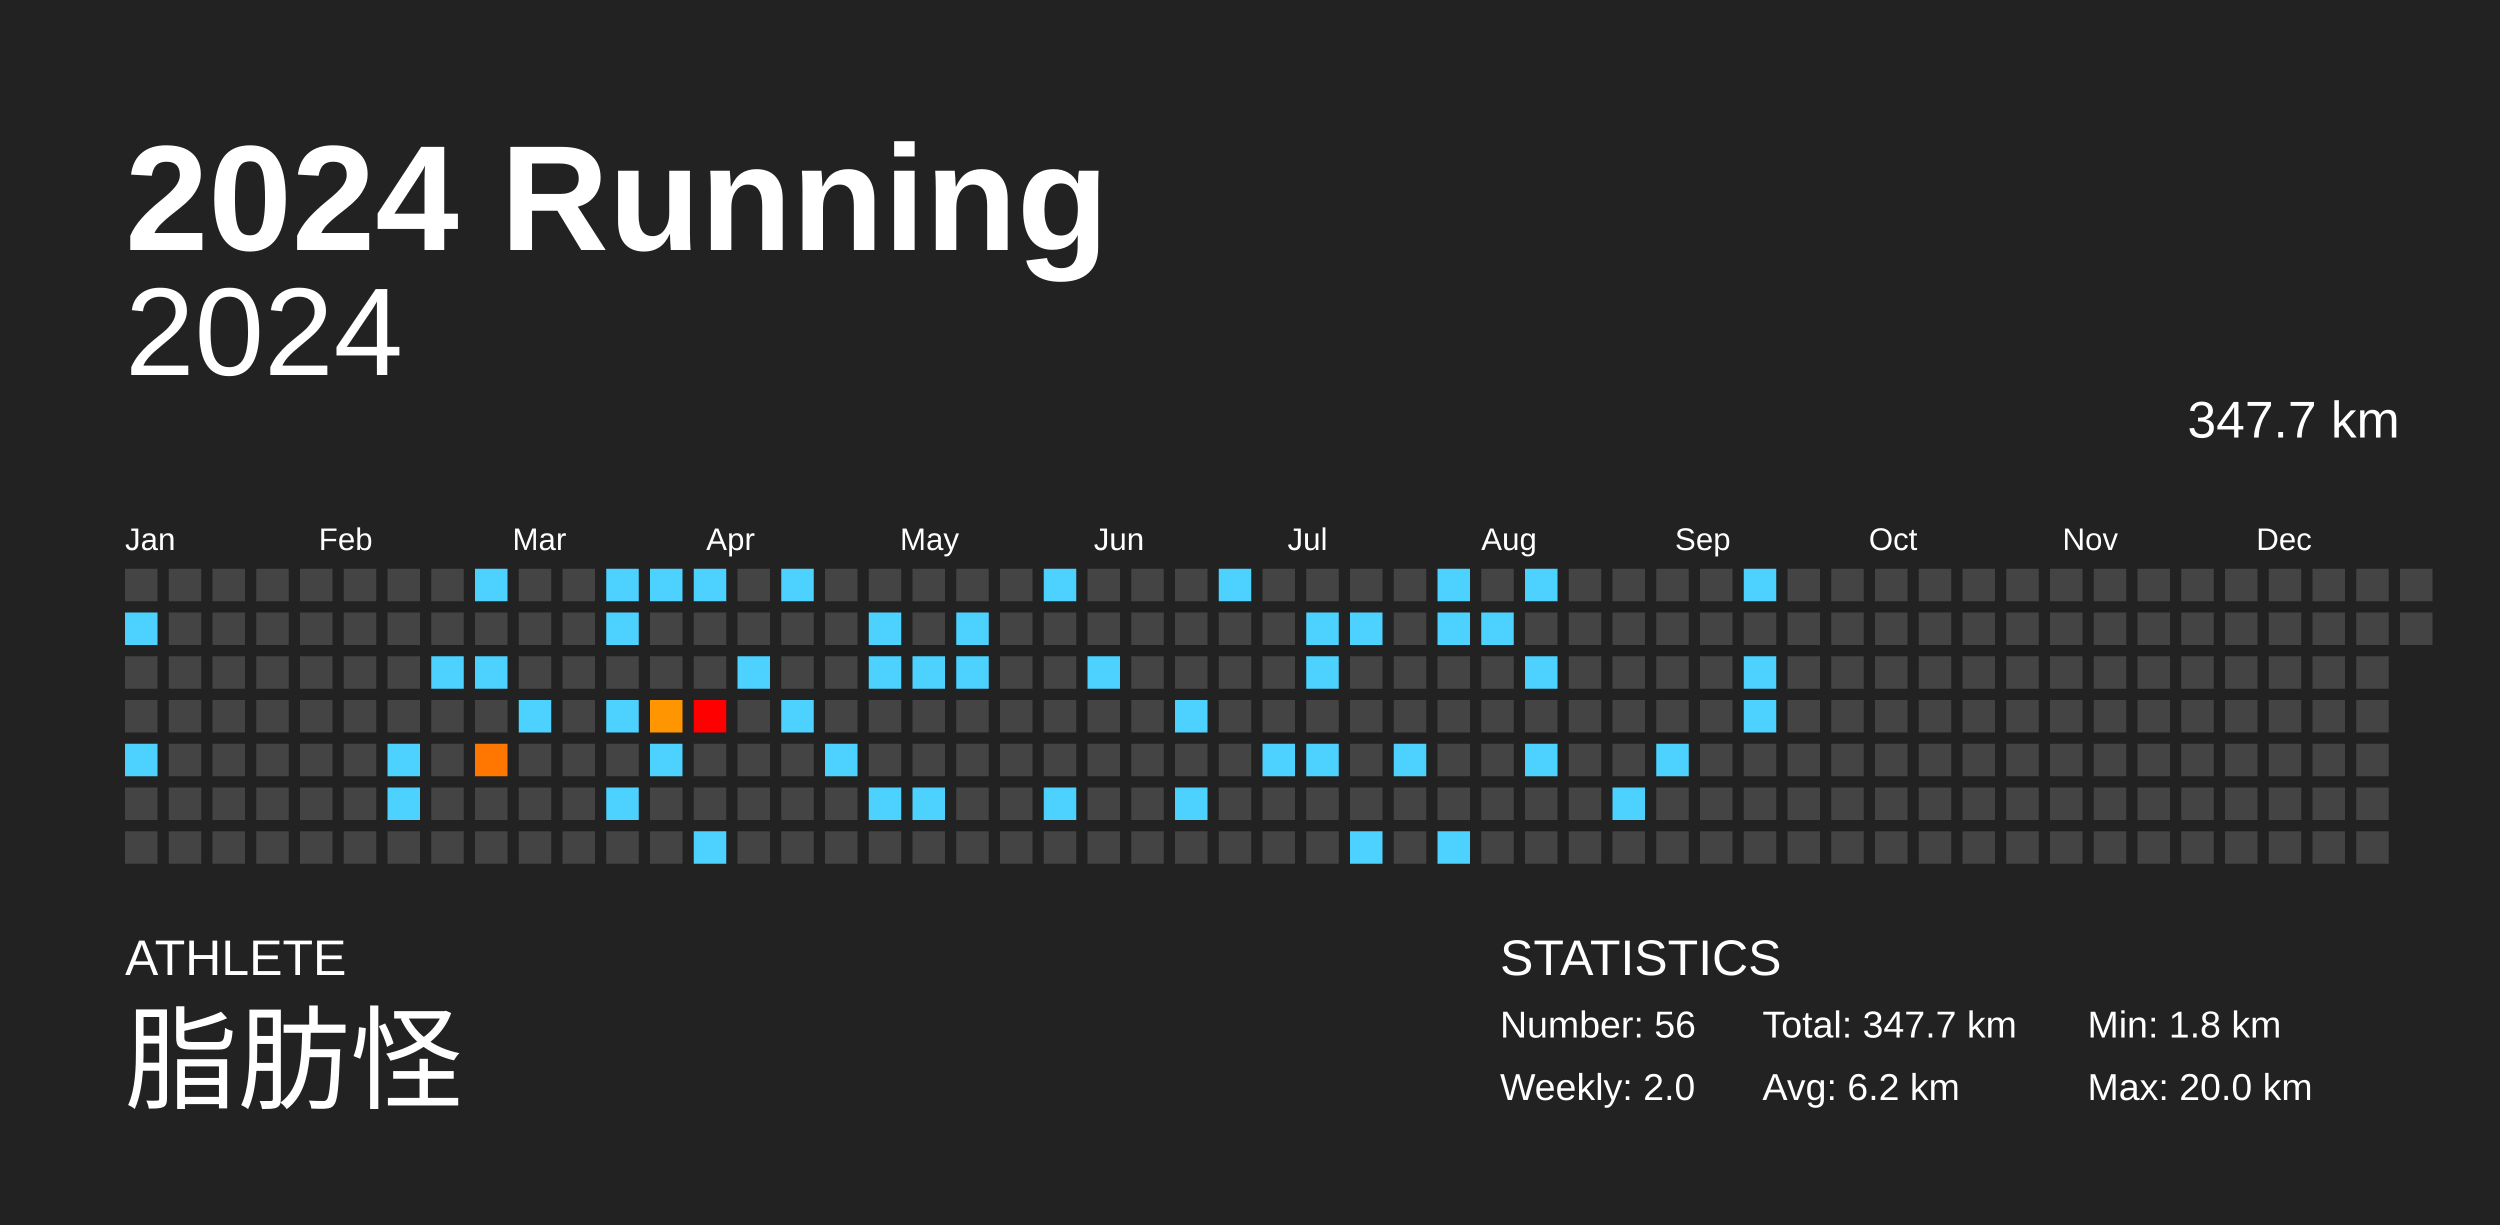
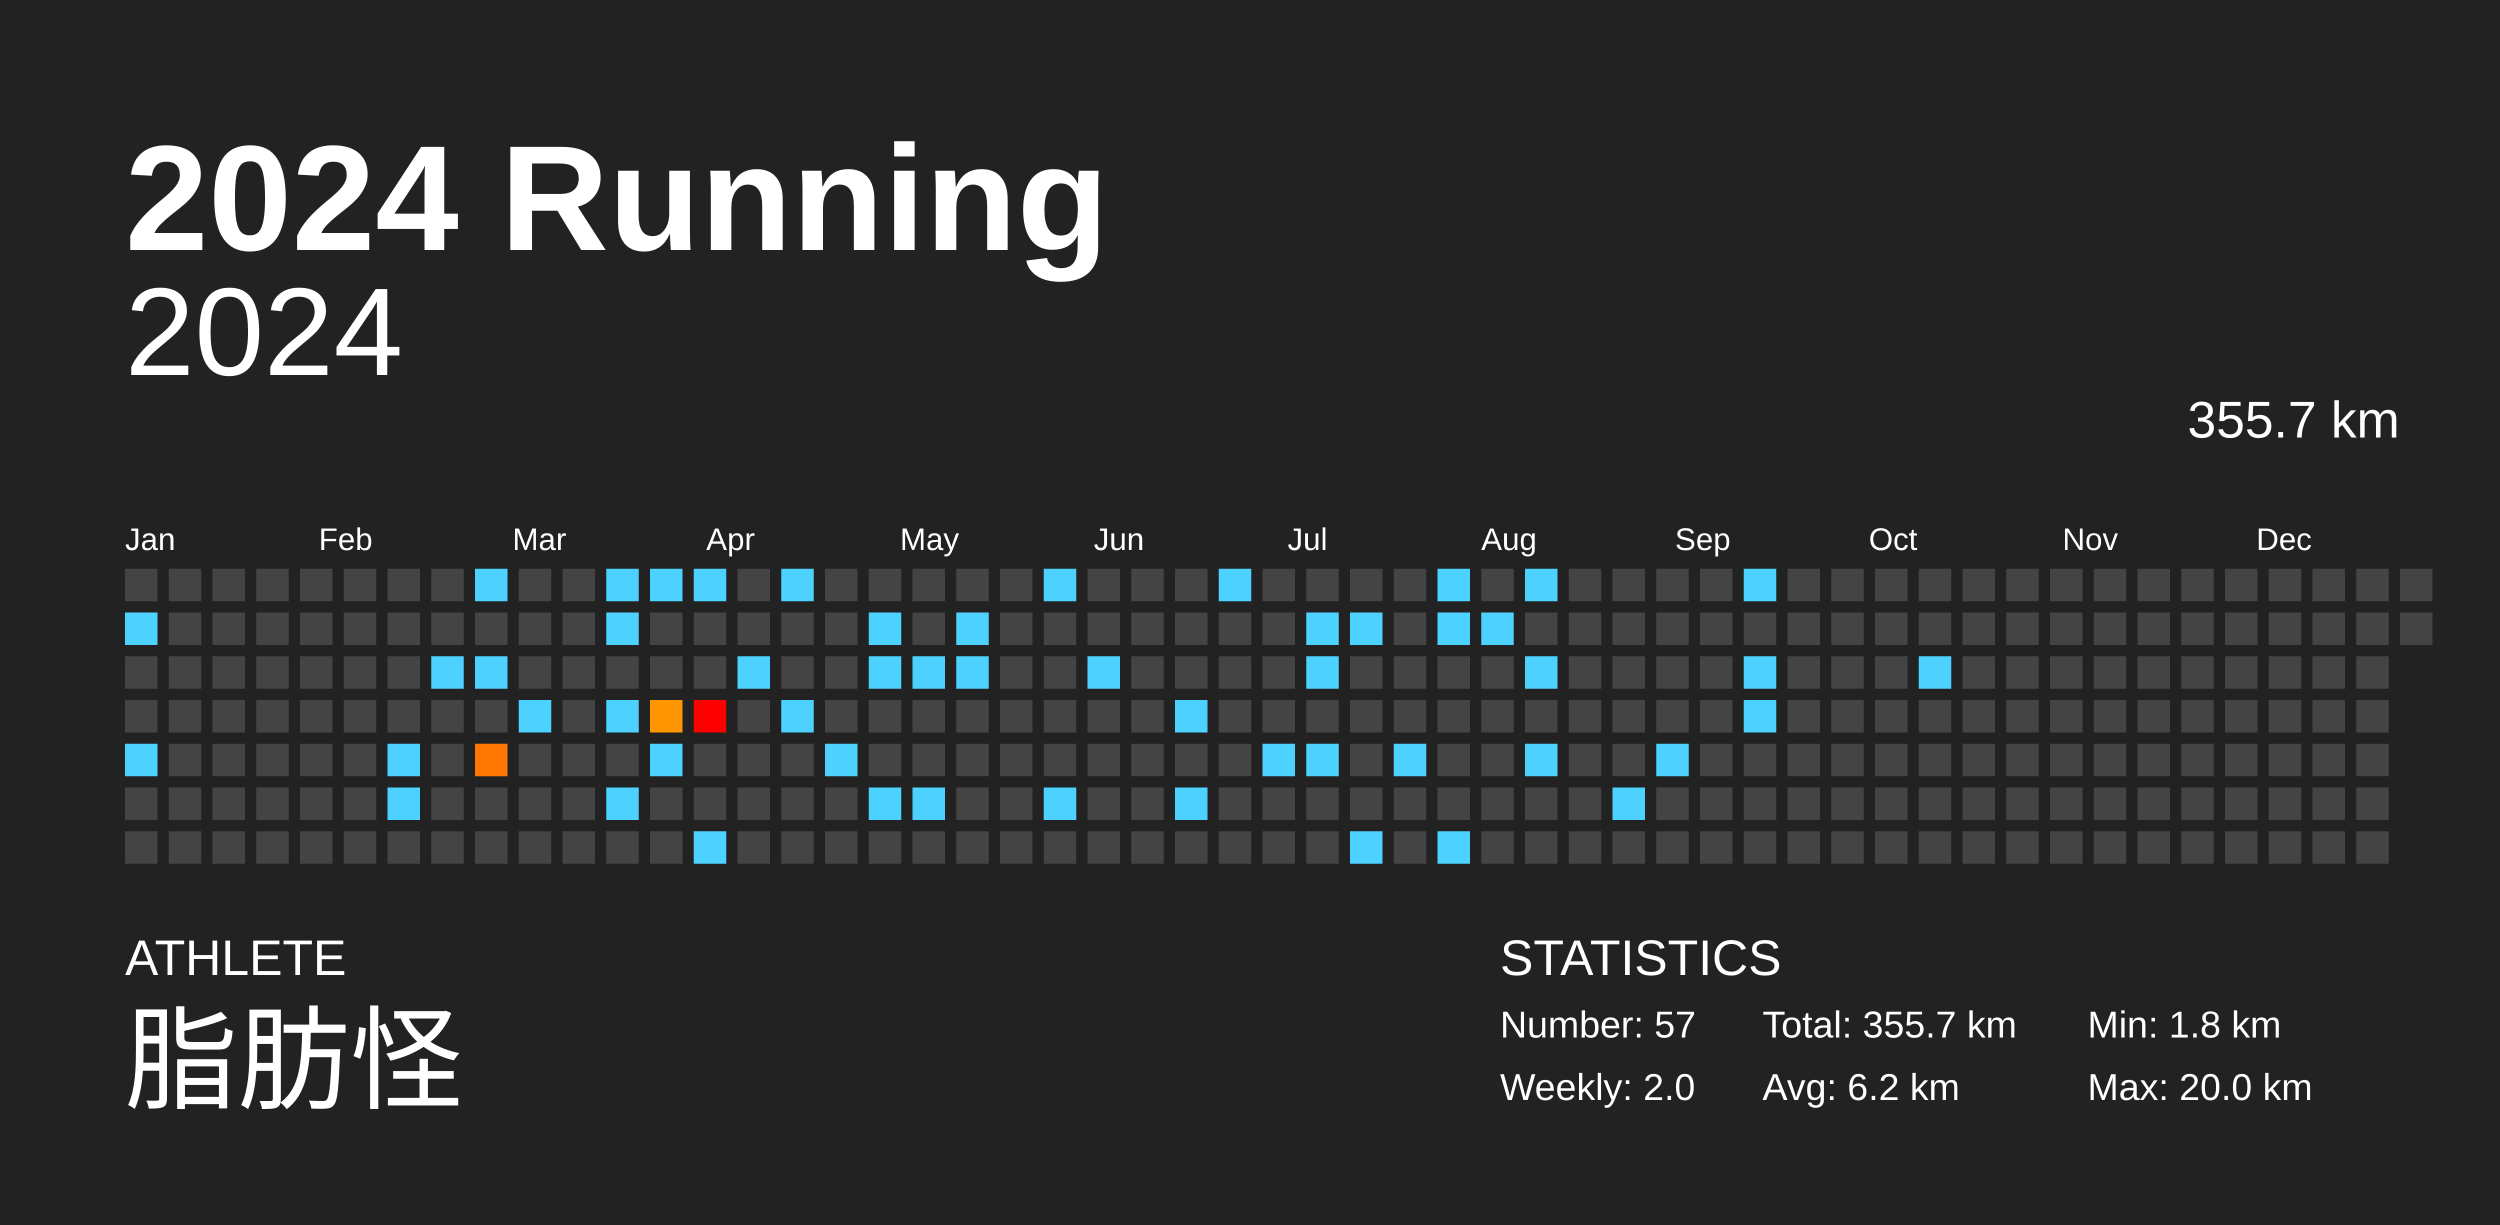
<svg xmlns="http://www.w3.org/2000/svg" baseProfile="full" height="98mm" version="1.1" viewBox="0,0,200,98" width="200mm">
  <defs />
  <rect fill="#222222" height="98" width="200" x="0" y="0" />
  <text fill="#FFFFFF" style="font-size:12px; font-family:Arial; font-weight:bold;" x="10" y="20">2024 Running</text>
  <text fill="#FFFFFF" style="font-size:4px; font-family:Arial" x="10" y="78">ATHLETE</text>
  <text fill="#FFFFFF" style="font-size:9px; font-family:Arial" x="10" y="88">脂肪怪</text>
  <text fill="#FFFFFF" style="font-size:4px; font-family:Arial" x="120" y="78">STATISTICS</text>
-   <text fill="#FFFFFF" style="font-size:3px; font-family:Arial" x="120" y="83">Number: 56</text>
+   <text fill="#FFFFFF" style="font-size:3px; font-family:Arial" x="120" y="83">Number: 57</text>
  <text fill="#FFFFFF" style="font-size:3px; font-family:Arial" x="120" y="88">Weekly: 2.0</text>
-   <text fill="#FFFFFF" style="font-size:3px; font-family:Arial" x="141" y="83">Total: 347.7 km</text>
+   <text fill="#FFFFFF" style="font-size:3px; font-family:Arial" x="141" y="83">Total: 355.7 km</text>
  <text fill="#FFFFFF" style="font-size:3px; font-family:Arial" x="141" y="88">Avg: 6.2 km</text>
  <text fill="#FFFFFF" style="font-size:3px; font-family:Arial" x="167" y="83">Min: 1.8 km</text>
  <text fill="#FFFFFF" style="font-size:3px; font-family:Arial" x="167" y="88">Max: 20.0 km</text>
  <text alignment-baseline="hanging" fill="#FFFFFF" style="font-size:10.0px; font-family:Arial;" x="10" y="30">2024</text>
-   <text alignment-baseline="hanging" fill="#FFFFFF" style="font-size:4.125px; font-family:Arial;" x="175" y="35">347.7 km</text>
+   <text alignment-baseline="hanging" fill="#FFFFFF" style="font-size:4.125px; font-family:Arial;" x="175" y="35">355.7 km</text>
  <text fill="#FFFFFF" style="font-size:2.5px; font-family:Arial" x="10.0" y="44">Jan</text>
  <text fill="#FFFFFF" style="font-size:2.5px; font-family:Arial" x="25.5" y="44">Feb</text>
  <text fill="#FFFFFF" style="font-size:2.5px; font-family:Arial" x="41.0" y="44">Mar</text>
  <text fill="#FFFFFF" style="font-size:2.5px; font-family:Arial" x="56.5" y="44">Apr</text>
  <text fill="#FFFFFF" style="font-size:2.5px; font-family:Arial" x="72.0" y="44">May</text>
  <text fill="#FFFFFF" style="font-size:2.5px; font-family:Arial" x="87.5" y="44">Jun</text>
  <text fill="#FFFFFF" style="font-size:2.5px; font-family:Arial" x="103.0" y="44">Jul</text>
  <text fill="#FFFFFF" style="font-size:2.5px; font-family:Arial" x="118.5" y="44">Aug</text>
  <text fill="#FFFFFF" style="font-size:2.5px; font-family:Arial" x="134.0" y="44">Sep</text>
  <text fill="#FFFFFF" style="font-size:2.5px; font-family:Arial" x="149.5" y="44">Oct</text>
  <text fill="#FFFFFF" style="font-size:2.5px; font-family:Arial" x="165.0" y="44">Nov</text>
  <text fill="#FFFFFF" style="font-size:2.5px; font-family:Arial" x="180.5" y="44">Dec</text>
  <rect fill="#444444" height="2.6" width="2.6" x="10.0" y="45.5" />
  <rect fill="#4dd2ff" height="2.6" width="2.6" x="10.0" y="49.0" />
  <rect fill="#444444" height="2.6" width="2.6" x="10.0" y="52.5" />
  <rect fill="#444444" height="2.6" width="2.6" x="10.0" y="56.0" />
  <rect fill="#4dd2ff" height="2.6" width="2.6" x="10.0" y="59.5" />
  <rect fill="#444444" height="2.6" width="2.6" x="10.0" y="63.0" />
  <rect fill="#444444" height="2.6" width="2.6" x="10.0" y="66.5" />
  <rect fill="#444444" height="2.6" width="2.6" x="13.5" y="45.5" />
  <rect fill="#444444" height="2.6" width="2.6" x="13.5" y="49.0" />
  <rect fill="#444444" height="2.6" width="2.6" x="13.5" y="52.5" />
  <rect fill="#444444" height="2.6" width="2.6" x="13.5" y="56.0" />
  <rect fill="#444444" height="2.6" width="2.6" x="13.5" y="59.5" />
  <rect fill="#444444" height="2.6" width="2.6" x="13.5" y="63.0" />
  <rect fill="#444444" height="2.6" width="2.6" x="13.5" y="66.5" />
  <rect fill="#444444" height="2.6" width="2.6" x="17.0" y="45.5" />
  <rect fill="#444444" height="2.6" width="2.6" x="17.0" y="49.0" />
  <rect fill="#444444" height="2.6" width="2.6" x="17.0" y="52.5" />
  <rect fill="#444444" height="2.6" width="2.6" x="17.0" y="56.0" />
  <rect fill="#444444" height="2.6" width="2.6" x="17.0" y="59.5" />
  <rect fill="#444444" height="2.6" width="2.6" x="17.0" y="63.0" />
  <rect fill="#444444" height="2.6" width="2.6" x="17.0" y="66.5" />
  <rect fill="#444444" height="2.6" width="2.6" x="20.5" y="45.5" />
  <rect fill="#444444" height="2.6" width="2.6" x="20.5" y="49.0" />
  <rect fill="#444444" height="2.6" width="2.6" x="20.5" y="52.5" />
  <rect fill="#444444" height="2.6" width="2.6" x="20.5" y="56.0" />
  <rect fill="#444444" height="2.6" width="2.6" x="20.5" y="59.5" />
  <rect fill="#444444" height="2.6" width="2.6" x="20.5" y="63.0" />
  <rect fill="#444444" height="2.6" width="2.6" x="20.5" y="66.5" />
  <rect fill="#444444" height="2.6" width="2.6" x="24.0" y="45.5" />
  <rect fill="#444444" height="2.6" width="2.6" x="24.0" y="49.0" />
  <rect fill="#444444" height="2.6" width="2.6" x="24.0" y="52.5" />
  <rect fill="#444444" height="2.6" width="2.6" x="24.0" y="56.0" />
  <rect fill="#444444" height="2.6" width="2.6" x="24.0" y="59.5" />
  <rect fill="#444444" height="2.6" width="2.6" x="24.0" y="63.0" />
  <rect fill="#444444" height="2.6" width="2.6" x="24.0" y="66.5" />
  <rect fill="#444444" height="2.6" width="2.6" x="27.5" y="45.5" />
  <rect fill="#444444" height="2.6" width="2.6" x="27.5" y="49.0" />
  <rect fill="#444444" height="2.6" width="2.6" x="27.5" y="52.5" />
  <rect fill="#444444" height="2.6" width="2.6" x="27.5" y="56.0" />
  <rect fill="#444444" height="2.6" width="2.6" x="27.5" y="59.5" />
  <rect fill="#444444" height="2.6" width="2.6" x="27.5" y="63.0" />
  <rect fill="#444444" height="2.6" width="2.6" x="27.5" y="66.5" />
  <rect fill="#444444" height="2.6" width="2.6" x="31.0" y="45.5" />
  <rect fill="#444444" height="2.6" width="2.6" x="31.0" y="49.0" />
  <rect fill="#444444" height="2.6" width="2.6" x="31.0" y="52.5" />
  <rect fill="#444444" height="2.6" width="2.6" x="31.0" y="56.0" />
  <rect fill="#4dd2ff" height="2.6" width="2.6" x="31.0" y="59.5" />
  <rect fill="#4dd2ff" height="2.6" width="2.6" x="31.0" y="63.0" />
  <rect fill="#444444" height="2.6" width="2.6" x="31.0" y="66.5" />
  <rect fill="#444444" height="2.6" width="2.6" x="34.5" y="45.5" />
  <rect fill="#444444" height="2.6" width="2.6" x="34.5" y="49.0" />
  <rect fill="#4dd2ff" height="2.6" width="2.6" x="34.5" y="52.5" />
  <rect fill="#444444" height="2.6" width="2.6" x="34.5" y="56.0" />
  <rect fill="#444444" height="2.6" width="2.6" x="34.5" y="59.5" />
  <rect fill="#444444" height="2.6" width="2.6" x="34.5" y="63.0" />
  <rect fill="#444444" height="2.6" width="2.6" x="34.5" y="66.5" />
  <rect fill="#4dd2ff" height="2.6" width="2.6" x="38.0" y="45.5" />
  <rect fill="#444444" height="2.6" width="2.6" x="38.0" y="49.0" />
  <rect fill="#4dd2ff" height="2.6" width="2.6" x="38.0" y="52.5" />
  <rect fill="#444444" height="2.6" width="2.6" x="38.0" y="56.0" />
  <rect fill="#ff7600" height="2.6" width="2.6" x="38.0" y="59.5" />
  <rect fill="#444444" height="2.6" width="2.6" x="38.0" y="63.0" />
  <rect fill="#444444" height="2.6" width="2.6" x="38.0" y="66.5" />
  <rect fill="#444444" height="2.6" width="2.6" x="41.5" y="45.5" />
  <rect fill="#444444" height="2.6" width="2.6" x="41.5" y="49.0" />
  <rect fill="#444444" height="2.6" width="2.6" x="41.5" y="52.5" />
  <rect fill="#4dd2ff" height="2.6" width="2.6" x="41.5" y="56.0" />
  <rect fill="#444444" height="2.6" width="2.6" x="41.5" y="59.5" />
  <rect fill="#444444" height="2.6" width="2.6" x="41.5" y="63.0" />
  <rect fill="#444444" height="2.6" width="2.6" x="41.5" y="66.5" />
  <rect fill="#444444" height="2.6" width="2.6" x="45.0" y="45.5" />
  <rect fill="#444444" height="2.6" width="2.6" x="45.0" y="49.0" />
  <rect fill="#444444" height="2.6" width="2.6" x="45.0" y="52.5" />
  <rect fill="#444444" height="2.6" width="2.6" x="45.0" y="56.0" />
  <rect fill="#444444" height="2.6" width="2.6" x="45.0" y="59.5" />
  <rect fill="#444444" height="2.6" width="2.6" x="45.0" y="63.0" />
  <rect fill="#444444" height="2.6" width="2.6" x="45.0" y="66.5" />
  <rect fill="#4dd2ff" height="2.6" width="2.6" x="48.5" y="45.5" />
  <rect fill="#4dd2ff" height="2.6" width="2.6" x="48.5" y="49.0" />
  <rect fill="#444444" height="2.6" width="2.6" x="48.5" y="52.5" />
  <rect fill="#4dd2ff" height="2.6" width="2.6" x="48.5" y="56.0" />
  <rect fill="#444444" height="2.6" width="2.6" x="48.5" y="59.5" />
  <rect fill="#4dd2ff" height="2.6" width="2.6" x="48.5" y="63.0" />
  <rect fill="#444444" height="2.6" width="2.6" x="48.5" y="66.5" />
  <rect fill="#4dd2ff" height="2.6" width="2.6" x="52.0" y="45.5" />
  <rect fill="#444444" height="2.6" width="2.6" x="52.0" y="49.0" />
  <rect fill="#444444" height="2.6" width="2.6" x="52.0" y="52.5" />
  <rect fill="#ff9500" height="2.6" width="2.6" x="52.0" y="56.0" />
  <rect fill="#4dd2ff" height="2.6" width="2.6" x="52.0" y="59.5" />
  <rect fill="#444444" height="2.6" width="2.6" x="52.0" y="63.0" />
  <rect fill="#444444" height="2.6" width="2.6" x="52.0" y="66.5" />
  <rect fill="#4dd2ff" height="2.6" width="2.6" x="55.5" y="45.5" />
  <rect fill="#444444" height="2.6" width="2.6" x="55.5" y="49.0" />
  <rect fill="#444444" height="2.6" width="2.6" x="55.5" y="52.5" />
  <rect fill="red" height="2.6" width="2.6" x="55.5" y="56.0" />
  <rect fill="#444444" height="2.6" width="2.6" x="55.5" y="59.5" />
  <rect fill="#444444" height="2.6" width="2.6" x="55.5" y="63.0" />
  <rect fill="#4dd2ff" height="2.6" width="2.6" x="55.5" y="66.5" />
  <rect fill="#444444" height="2.6" width="2.6" x="59.0" y="45.5" />
  <rect fill="#444444" height="2.6" width="2.6" x="59.0" y="49.0" />
  <rect fill="#4dd2ff" height="2.6" width="2.6" x="59.0" y="52.5" />
  <rect fill="#444444" height="2.6" width="2.6" x="59.0" y="56.0" />
  <rect fill="#444444" height="2.6" width="2.6" x="59.0" y="59.5" />
  <rect fill="#444444" height="2.6" width="2.6" x="59.0" y="63.0" />
  <rect fill="#444444" height="2.6" width="2.6" x="59.0" y="66.5" />
  <rect fill="#4dd2ff" height="2.6" width="2.6" x="62.5" y="45.5" />
  <rect fill="#444444" height="2.6" width="2.6" x="62.5" y="49.0" />
  <rect fill="#444444" height="2.6" width="2.6" x="62.5" y="52.5" />
  <rect fill="#4dd2ff" height="2.6" width="2.6" x="62.5" y="56.0" />
  <rect fill="#444444" height="2.6" width="2.6" x="62.5" y="59.5" />
  <rect fill="#444444" height="2.6" width="2.6" x="62.5" y="63.0" />
  <rect fill="#444444" height="2.6" width="2.6" x="62.5" y="66.5" />
  <rect fill="#444444" height="2.6" width="2.6" x="66.0" y="45.5" />
  <rect fill="#444444" height="2.6" width="2.6" x="66.0" y="49.0" />
  <rect fill="#444444" height="2.6" width="2.6" x="66.0" y="52.5" />
  <rect fill="#444444" height="2.6" width="2.6" x="66.0" y="56.0" />
  <rect fill="#4dd2ff" height="2.6" width="2.6" x="66.0" y="59.5" />
  <rect fill="#444444" height="2.6" width="2.6" x="66.0" y="63.0" />
  <rect fill="#444444" height="2.6" width="2.6" x="66.0" y="66.5" />
  <rect fill="#444444" height="2.6" width="2.6" x="69.5" y="45.5" />
  <rect fill="#4dd2ff" height="2.6" width="2.6" x="69.5" y="49.0" />
  <rect fill="#4dd2ff" height="2.6" width="2.6" x="69.5" y="52.5" />
  <rect fill="#444444" height="2.6" width="2.6" x="69.5" y="56.0" />
  <rect fill="#444444" height="2.6" width="2.6" x="69.5" y="59.5" />
  <rect fill="#4dd2ff" height="2.6" width="2.6" x="69.5" y="63.0" />
  <rect fill="#444444" height="2.6" width="2.6" x="69.5" y="66.5" />
  <rect fill="#444444" height="2.6" width="2.6" x="73.0" y="45.5" />
  <rect fill="#444444" height="2.6" width="2.6" x="73.0" y="49.0" />
  <rect fill="#4dd2ff" height="2.6" width="2.6" x="73.0" y="52.5" />
  <rect fill="#444444" height="2.6" width="2.6" x="73.0" y="56.0" />
  <rect fill="#444444" height="2.6" width="2.6" x="73.0" y="59.5" />
  <rect fill="#4dd2ff" height="2.6" width="2.6" x="73.0" y="63.0" />
  <rect fill="#444444" height="2.6" width="2.6" x="73.0" y="66.5" />
  <rect fill="#444444" height="2.6" width="2.6" x="76.5" y="45.5" />
  <rect fill="#4dd2ff" height="2.6" width="2.6" x="76.5" y="49.0" />
  <rect fill="#4dd2ff" height="2.6" width="2.6" x="76.5" y="52.5" />
  <rect fill="#444444" height="2.6" width="2.6" x="76.5" y="56.0" />
  <rect fill="#444444" height="2.6" width="2.6" x="76.5" y="59.5" />
  <rect fill="#444444" height="2.6" width="2.6" x="76.5" y="63.0" />
  <rect fill="#444444" height="2.6" width="2.6" x="76.5" y="66.5" />
  <rect fill="#444444" height="2.6" width="2.6" x="80.0" y="45.5" />
  <rect fill="#444444" height="2.6" width="2.6" x="80.0" y="49.0" />
  <rect fill="#444444" height="2.6" width="2.6" x="80.0" y="52.5" />
  <rect fill="#444444" height="2.6" width="2.6" x="80.0" y="56.0" />
  <rect fill="#444444" height="2.6" width="2.6" x="80.0" y="59.5" />
  <rect fill="#444444" height="2.6" width="2.6" x="80.0" y="63.0" />
  <rect fill="#444444" height="2.6" width="2.6" x="80.0" y="66.5" />
  <rect fill="#4dd2ff" height="2.6" width="2.6" x="83.5" y="45.5" />
  <rect fill="#444444" height="2.6" width="2.6" x="83.5" y="49.0" />
  <rect fill="#444444" height="2.6" width="2.6" x="83.5" y="52.5" />
  <rect fill="#444444" height="2.6" width="2.6" x="83.5" y="56.0" />
  <rect fill="#444444" height="2.6" width="2.6" x="83.5" y="59.5" />
  <rect fill="#4dd2ff" height="2.6" width="2.6" x="83.5" y="63.0" />
  <rect fill="#444444" height="2.6" width="2.6" x="83.5" y="66.5" />
  <rect fill="#444444" height="2.6" width="2.6" x="87.0" y="45.5" />
  <rect fill="#444444" height="2.6" width="2.6" x="87.0" y="49.0" />
  <rect fill="#4dd2ff" height="2.6" width="2.6" x="87.0" y="52.5" />
  <rect fill="#444444" height="2.6" width="2.6" x="87.0" y="56.0" />
  <rect fill="#444444" height="2.6" width="2.6" x="87.0" y="59.5" />
  <rect fill="#444444" height="2.6" width="2.6" x="87.0" y="63.0" />
  <rect fill="#444444" height="2.6" width="2.6" x="87.0" y="66.5" />
  <rect fill="#444444" height="2.6" width="2.6" x="90.5" y="45.5" />
  <rect fill="#444444" height="2.6" width="2.6" x="90.5" y="49.0" />
  <rect fill="#444444" height="2.6" width="2.6" x="90.5" y="52.5" />
  <rect fill="#444444" height="2.6" width="2.6" x="90.5" y="56.0" />
  <rect fill="#444444" height="2.6" width="2.6" x="90.5" y="59.5" />
  <rect fill="#444444" height="2.6" width="2.6" x="90.5" y="63.0" />
  <rect fill="#444444" height="2.6" width="2.6" x="90.5" y="66.5" />
  <rect fill="#444444" height="2.6" width="2.6" x="94.0" y="45.5" />
  <rect fill="#444444" height="2.6" width="2.6" x="94.0" y="49.0" />
  <rect fill="#444444" height="2.6" width="2.6" x="94.0" y="52.5" />
  <rect fill="#4dd2ff" height="2.6" width="2.6" x="94.0" y="56.0" />
  <rect fill="#444444" height="2.6" width="2.6" x="94.0" y="59.5" />
  <rect fill="#4dd2ff" height="2.6" width="2.6" x="94.0" y="63.0" />
  <rect fill="#444444" height="2.6" width="2.6" x="94.0" y="66.5" />
  <rect fill="#4dd2ff" height="2.6" width="2.6" x="97.5" y="45.5" />
  <rect fill="#444444" height="2.6" width="2.6" x="97.5" y="49.0" />
  <rect fill="#444444" height="2.6" width="2.6" x="97.5" y="52.5" />
  <rect fill="#444444" height="2.6" width="2.6" x="97.5" y="56.0" />
  <rect fill="#444444" height="2.6" width="2.6" x="97.5" y="59.5" />
  <rect fill="#444444" height="2.6" width="2.6" x="97.5" y="63.0" />
  <rect fill="#444444" height="2.6" width="2.6" x="97.5" y="66.5" />
  <rect fill="#444444" height="2.6" width="2.6" x="101.0" y="45.5" />
  <rect fill="#444444" height="2.6" width="2.6" x="101.0" y="49.0" />
  <rect fill="#444444" height="2.6" width="2.6" x="101.0" y="52.5" />
  <rect fill="#444444" height="2.6" width="2.6" x="101.0" y="56.0" />
  <rect fill="#4dd2ff" height="2.6" width="2.6" x="101.0" y="59.5" />
  <rect fill="#444444" height="2.6" width="2.6" x="101.0" y="63.0" />
  <rect fill="#444444" height="2.6" width="2.6" x="101.0" y="66.5" />
  <rect fill="#444444" height="2.6" width="2.6" x="104.5" y="45.5" />
  <rect fill="#4dd2ff" height="2.6" width="2.6" x="104.5" y="49.0" />
  <rect fill="#4dd2ff" height="2.6" width="2.6" x="104.5" y="52.5" />
  <rect fill="#444444" height="2.6" width="2.6" x="104.5" y="56.0" />
  <rect fill="#4dd2ff" height="2.6" width="2.6" x="104.5" y="59.5" />
  <rect fill="#444444" height="2.6" width="2.6" x="104.5" y="63.0" />
  <rect fill="#444444" height="2.6" width="2.6" x="104.5" y="66.5" />
  <rect fill="#444444" height="2.6" width="2.6" x="108.0" y="45.5" />
  <rect fill="#4dd2ff" height="2.6" width="2.6" x="108.0" y="49.0" />
  <rect fill="#444444" height="2.6" width="2.6" x="108.0" y="52.5" />
  <rect fill="#444444" height="2.6" width="2.6" x="108.0" y="56.0" />
  <rect fill="#444444" height="2.6" width="2.6" x="108.0" y="59.5" />
  <rect fill="#444444" height="2.6" width="2.6" x="108.0" y="63.0" />
  <rect fill="#4dd2ff" height="2.6" width="2.6" x="108.0" y="66.5" />
  <rect fill="#444444" height="2.6" width="2.6" x="111.5" y="45.5" />
  <rect fill="#444444" height="2.6" width="2.6" x="111.5" y="49.0" />
  <rect fill="#444444" height="2.6" width="2.6" x="111.5" y="52.5" />
  <rect fill="#444444" height="2.6" width="2.6" x="111.5" y="56.0" />
  <rect fill="#4dd2ff" height="2.6" width="2.6" x="111.5" y="59.5" />
  <rect fill="#444444" height="2.6" width="2.6" x="111.5" y="63.0" />
  <rect fill="#444444" height="2.6" width="2.6" x="111.5" y="66.5" />
  <rect fill="#4dd2ff" height="2.6" width="2.6" x="115.0" y="45.5" />
  <rect fill="#4dd2ff" height="2.6" width="2.6" x="115.0" y="49.0" />
  <rect fill="#444444" height="2.6" width="2.6" x="115.0" y="52.5" />
  <rect fill="#444444" height="2.6" width="2.6" x="115.0" y="56.0" />
  <rect fill="#444444" height="2.6" width="2.6" x="115.0" y="59.5" />
  <rect fill="#444444" height="2.6" width="2.6" x="115.0" y="63.0" />
  <rect fill="#4dd2ff" height="2.6" width="2.6" x="115.0" y="66.5" />
  <rect fill="#444444" height="2.6" width="2.6" x="118.5" y="45.5" />
  <rect fill="#4dd2ff" height="2.6" width="2.6" x="118.5" y="49.0" />
  <rect fill="#444444" height="2.6" width="2.6" x="118.5" y="52.5" />
  <rect fill="#444444" height="2.6" width="2.6" x="118.5" y="56.0" />
  <rect fill="#444444" height="2.6" width="2.6" x="118.5" y="59.5" />
  <rect fill="#444444" height="2.6" width="2.6" x="118.5" y="63.0" />
  <rect fill="#444444" height="2.6" width="2.6" x="118.5" y="66.5" />
  <rect fill="#4dd2ff" height="2.6" width="2.6" x="122.0" y="45.5" />
  <rect fill="#444444" height="2.6" width="2.6" x="122.0" y="49.0" />
  <rect fill="#4dd2ff" height="2.6" width="2.6" x="122.0" y="52.5" />
  <rect fill="#444444" height="2.6" width="2.6" x="122.0" y="56.0" />
  <rect fill="#4dd2ff" height="2.6" width="2.6" x="122.0" y="59.5" />
  <rect fill="#444444" height="2.6" width="2.6" x="122.0" y="63.0" />
  <rect fill="#444444" height="2.6" width="2.6" x="122.0" y="66.5" />
  <rect fill="#444444" height="2.6" width="2.6" x="125.5" y="45.5" />
  <rect fill="#444444" height="2.6" width="2.6" x="125.5" y="49.0" />
  <rect fill="#444444" height="2.6" width="2.6" x="125.5" y="52.5" />
  <rect fill="#444444" height="2.6" width="2.6" x="125.5" y="56.0" />
  <rect fill="#444444" height="2.6" width="2.6" x="125.5" y="59.5" />
  <rect fill="#444444" height="2.6" width="2.6" x="125.5" y="63.0" />
  <rect fill="#444444" height="2.6" width="2.6" x="125.5" y="66.5" />
  <rect fill="#444444" height="2.6" width="2.6" x="129.0" y="45.5" />
  <rect fill="#444444" height="2.6" width="2.6" x="129.0" y="49.0" />
  <rect fill="#444444" height="2.6" width="2.6" x="129.0" y="52.5" />
  <rect fill="#444444" height="2.6" width="2.6" x="129.0" y="56.0" />
  <rect fill="#444444" height="2.6" width="2.6" x="129.0" y="59.5" />
  <rect fill="#4dd2ff" height="2.6" width="2.6" x="129.0" y="63.0" />
  <rect fill="#444444" height="2.6" width="2.6" x="129.0" y="66.5" />
  <rect fill="#444444" height="2.6" width="2.6" x="132.5" y="45.5" />
  <rect fill="#444444" height="2.6" width="2.6" x="132.5" y="49.0" />
  <rect fill="#444444" height="2.6" width="2.6" x="132.5" y="52.5" />
  <rect fill="#444444" height="2.6" width="2.6" x="132.5" y="56.0" />
  <rect fill="#4dd2ff" height="2.6" width="2.6" x="132.5" y="59.5" />
  <rect fill="#444444" height="2.6" width="2.6" x="132.5" y="63.0" />
  <rect fill="#444444" height="2.6" width="2.6" x="132.5" y="66.5" />
  <rect fill="#444444" height="2.6" width="2.6" x="136.0" y="45.5" />
  <rect fill="#444444" height="2.6" width="2.6" x="136.0" y="49.0" />
  <rect fill="#444444" height="2.6" width="2.6" x="136.0" y="52.5" />
  <rect fill="#444444" height="2.6" width="2.6" x="136.0" y="56.0" />
  <rect fill="#444444" height="2.6" width="2.6" x="136.0" y="59.5" />
  <rect fill="#444444" height="2.6" width="2.6" x="136.0" y="63.0" />
  <rect fill="#444444" height="2.6" width="2.6" x="136.0" y="66.5" />
  <rect fill="#4dd2ff" height="2.6" width="2.6" x="139.5" y="45.5" />
  <rect fill="#444444" height="2.6" width="2.6" x="139.5" y="49.0" />
  <rect fill="#4dd2ff" height="2.6" width="2.6" x="139.5" y="52.5" />
  <rect fill="#4dd2ff" height="2.6" width="2.6" x="139.5" y="56.0" />
  <rect fill="#444444" height="2.6" width="2.6" x="139.5" y="59.5" />
  <rect fill="#444444" height="2.6" width="2.6" x="139.5" y="63.0" />
  <rect fill="#444444" height="2.6" width="2.6" x="139.5" y="66.5" />
  <rect fill="#444444" height="2.6" width="2.6" x="143.0" y="45.5" />
  <rect fill="#444444" height="2.6" width="2.6" x="143.0" y="49.0" />
  <rect fill="#444444" height="2.6" width="2.6" x="143.0" y="52.5" />
  <rect fill="#444444" height="2.6" width="2.6" x="143.0" y="56.0" />
  <rect fill="#444444" height="2.6" width="2.6" x="143.0" y="59.5" />
  <rect fill="#444444" height="2.6" width="2.6" x="143.0" y="63.0" />
  <rect fill="#444444" height="2.6" width="2.6" x="143.0" y="66.5" />
  <rect fill="#444444" height="2.6" width="2.6" x="146.5" y="45.5" />
  <rect fill="#444444" height="2.6" width="2.6" x="146.5" y="49.0" />
  <rect fill="#444444" height="2.6" width="2.6" x="146.5" y="52.5" />
  <rect fill="#444444" height="2.6" width="2.6" x="146.5" y="56.0" />
  <rect fill="#444444" height="2.6" width="2.6" x="146.5" y="59.5" />
  <rect fill="#444444" height="2.6" width="2.6" x="146.5" y="63.0" />
  <rect fill="#444444" height="2.6" width="2.6" x="146.5" y="66.5" />
  <rect fill="#444444" height="2.6" width="2.6" x="150.0" y="45.5" />
  <rect fill="#444444" height="2.6" width="2.6" x="150.0" y="49.0" />
  <rect fill="#444444" height="2.6" width="2.6" x="150.0" y="52.5" />
  <rect fill="#444444" height="2.6" width="2.6" x="150.0" y="56.0" />
  <rect fill="#444444" height="2.6" width="2.6" x="150.0" y="59.5" />
  <rect fill="#444444" height="2.6" width="2.6" x="150.0" y="63.0" />
  <rect fill="#444444" height="2.6" width="2.6" x="150.0" y="66.5" />
  <rect fill="#444444" height="2.6" width="2.6" x="153.5" y="45.5" />
  <rect fill="#444444" height="2.6" width="2.6" x="153.5" y="49.0" />
-   <rect fill="#444444" height="2.6" width="2.6" x="153.5" y="52.5" />
+   <rect fill="#4dd2ff" height="2.6" width="2.6" x="153.5" y="52.5" />
  <rect fill="#444444" height="2.6" width="2.6" x="153.5" y="56.0" />
  <rect fill="#444444" height="2.6" width="2.6" x="153.5" y="59.5" />
  <rect fill="#444444" height="2.6" width="2.6" x="153.5" y="63.0" />
  <rect fill="#444444" height="2.6" width="2.6" x="153.5" y="66.5" />
  <rect fill="#444444" height="2.6" width="2.6" x="157.0" y="45.5" />
  <rect fill="#444444" height="2.6" width="2.6" x="157.0" y="49.0" />
  <rect fill="#444444" height="2.6" width="2.6" x="157.0" y="52.5" />
  <rect fill="#444444" height="2.6" width="2.6" x="157.0" y="56.0" />
  <rect fill="#444444" height="2.6" width="2.6" x="157.0" y="59.5" />
  <rect fill="#444444" height="2.6" width="2.6" x="157.0" y="63.0" />
  <rect fill="#444444" height="2.6" width="2.6" x="157.0" y="66.5" />
  <rect fill="#444444" height="2.6" width="2.6" x="160.5" y="45.5" />
  <rect fill="#444444" height="2.6" width="2.6" x="160.5" y="49.0" />
  <rect fill="#444444" height="2.6" width="2.6" x="160.5" y="52.5" />
  <rect fill="#444444" height="2.6" width="2.6" x="160.5" y="56.0" />
  <rect fill="#444444" height="2.6" width="2.6" x="160.5" y="59.5" />
  <rect fill="#444444" height="2.6" width="2.6" x="160.5" y="63.0" />
  <rect fill="#444444" height="2.6" width="2.6" x="160.5" y="66.5" />
  <rect fill="#444444" height="2.6" width="2.6" x="164.0" y="45.5" />
  <rect fill="#444444" height="2.6" width="2.6" x="164.0" y="49.0" />
  <rect fill="#444444" height="2.6" width="2.6" x="164.0" y="52.5" />
  <rect fill="#444444" height="2.6" width="2.6" x="164.0" y="56.0" />
  <rect fill="#444444" height="2.6" width="2.6" x="164.0" y="59.5" />
  <rect fill="#444444" height="2.6" width="2.6" x="164.0" y="63.0" />
  <rect fill="#444444" height="2.6" width="2.6" x="164.0" y="66.5" />
  <rect fill="#444444" height="2.6" width="2.6" x="167.5" y="45.5" />
  <rect fill="#444444" height="2.6" width="2.6" x="167.5" y="49.0" />
  <rect fill="#444444" height="2.6" width="2.6" x="167.5" y="52.5" />
  <rect fill="#444444" height="2.6" width="2.6" x="167.5" y="56.0" />
  <rect fill="#444444" height="2.6" width="2.6" x="167.5" y="59.5" />
  <rect fill="#444444" height="2.6" width="2.6" x="167.5" y="63.0" />
  <rect fill="#444444" height="2.6" width="2.6" x="167.5" y="66.5" />
  <rect fill="#444444" height="2.6" width="2.6" x="171.0" y="45.5" />
  <rect fill="#444444" height="2.6" width="2.6" x="171.0" y="49.0" />
  <rect fill="#444444" height="2.6" width="2.6" x="171.0" y="52.5" />
  <rect fill="#444444" height="2.6" width="2.6" x="171.0" y="56.0" />
  <rect fill="#444444" height="2.6" width="2.6" x="171.0" y="59.5" />
  <rect fill="#444444" height="2.6" width="2.6" x="171.0" y="63.0" />
  <rect fill="#444444" height="2.6" width="2.6" x="171.0" y="66.5" />
  <rect fill="#444444" height="2.6" width="2.6" x="174.5" y="45.5" />
  <rect fill="#444444" height="2.6" width="2.6" x="174.5" y="49.0" />
  <rect fill="#444444" height="2.6" width="2.6" x="174.5" y="52.5" />
  <rect fill="#444444" height="2.6" width="2.6" x="174.5" y="56.0" />
  <rect fill="#444444" height="2.6" width="2.6" x="174.5" y="59.5" />
  <rect fill="#444444" height="2.6" width="2.6" x="174.5" y="63.0" />
  <rect fill="#444444" height="2.6" width="2.6" x="174.5" y="66.5" />
  <rect fill="#444444" height="2.6" width="2.6" x="178.0" y="45.5" />
  <rect fill="#444444" height="2.6" width="2.6" x="178.0" y="49.0" />
  <rect fill="#444444" height="2.6" width="2.6" x="178.0" y="52.5" />
  <rect fill="#444444" height="2.6" width="2.6" x="178.0" y="56.0" />
  <rect fill="#444444" height="2.6" width="2.6" x="178.0" y="59.5" />
  <rect fill="#444444" height="2.6" width="2.6" x="178.0" y="63.0" />
  <rect fill="#444444" height="2.6" width="2.6" x="178.0" y="66.5" />
  <rect fill="#444444" height="2.6" width="2.6" x="181.5" y="45.5" />
  <rect fill="#444444" height="2.6" width="2.6" x="181.5" y="49.0" />
  <rect fill="#444444" height="2.6" width="2.6" x="181.5" y="52.5" />
  <rect fill="#444444" height="2.6" width="2.6" x="181.5" y="56.0" />
  <rect fill="#444444" height="2.6" width="2.6" x="181.5" y="59.5" />
  <rect fill="#444444" height="2.6" width="2.6" x="181.5" y="63.0" />
  <rect fill="#444444" height="2.6" width="2.6" x="181.5" y="66.5" />
  <rect fill="#444444" height="2.6" width="2.6" x="185.0" y="45.5" />
  <rect fill="#444444" height="2.6" width="2.6" x="185.0" y="49.0" />
  <rect fill="#444444" height="2.6" width="2.6" x="185.0" y="52.5" />
  <rect fill="#444444" height="2.6" width="2.6" x="185.0" y="56.0" />
  <rect fill="#444444" height="2.6" width="2.6" x="185.0" y="59.5" />
  <rect fill="#444444" height="2.6" width="2.6" x="185.0" y="63.0" />
  <rect fill="#444444" height="2.6" width="2.6" x="185.0" y="66.5" />
  <rect fill="#444444" height="2.6" width="2.6" x="188.5" y="45.5" />
  <rect fill="#444444" height="2.6" width="2.6" x="188.5" y="49.0" />
  <rect fill="#444444" height="2.6" width="2.6" x="188.5" y="52.5" />
  <rect fill="#444444" height="2.6" width="2.6" x="188.5" y="56.0" />
  <rect fill="#444444" height="2.6" width="2.6" x="188.5" y="59.5" />
  <rect fill="#444444" height="2.6" width="2.6" x="188.5" y="63.0" />
  <rect fill="#444444" height="2.6" width="2.6" x="188.5" y="66.5" />
  <rect fill="#444444" height="2.6" width="2.6" x="192.0" y="45.5" />
  <rect fill="#444444" height="2.6" width="2.6" x="192.0" y="49.0" />
</svg>
